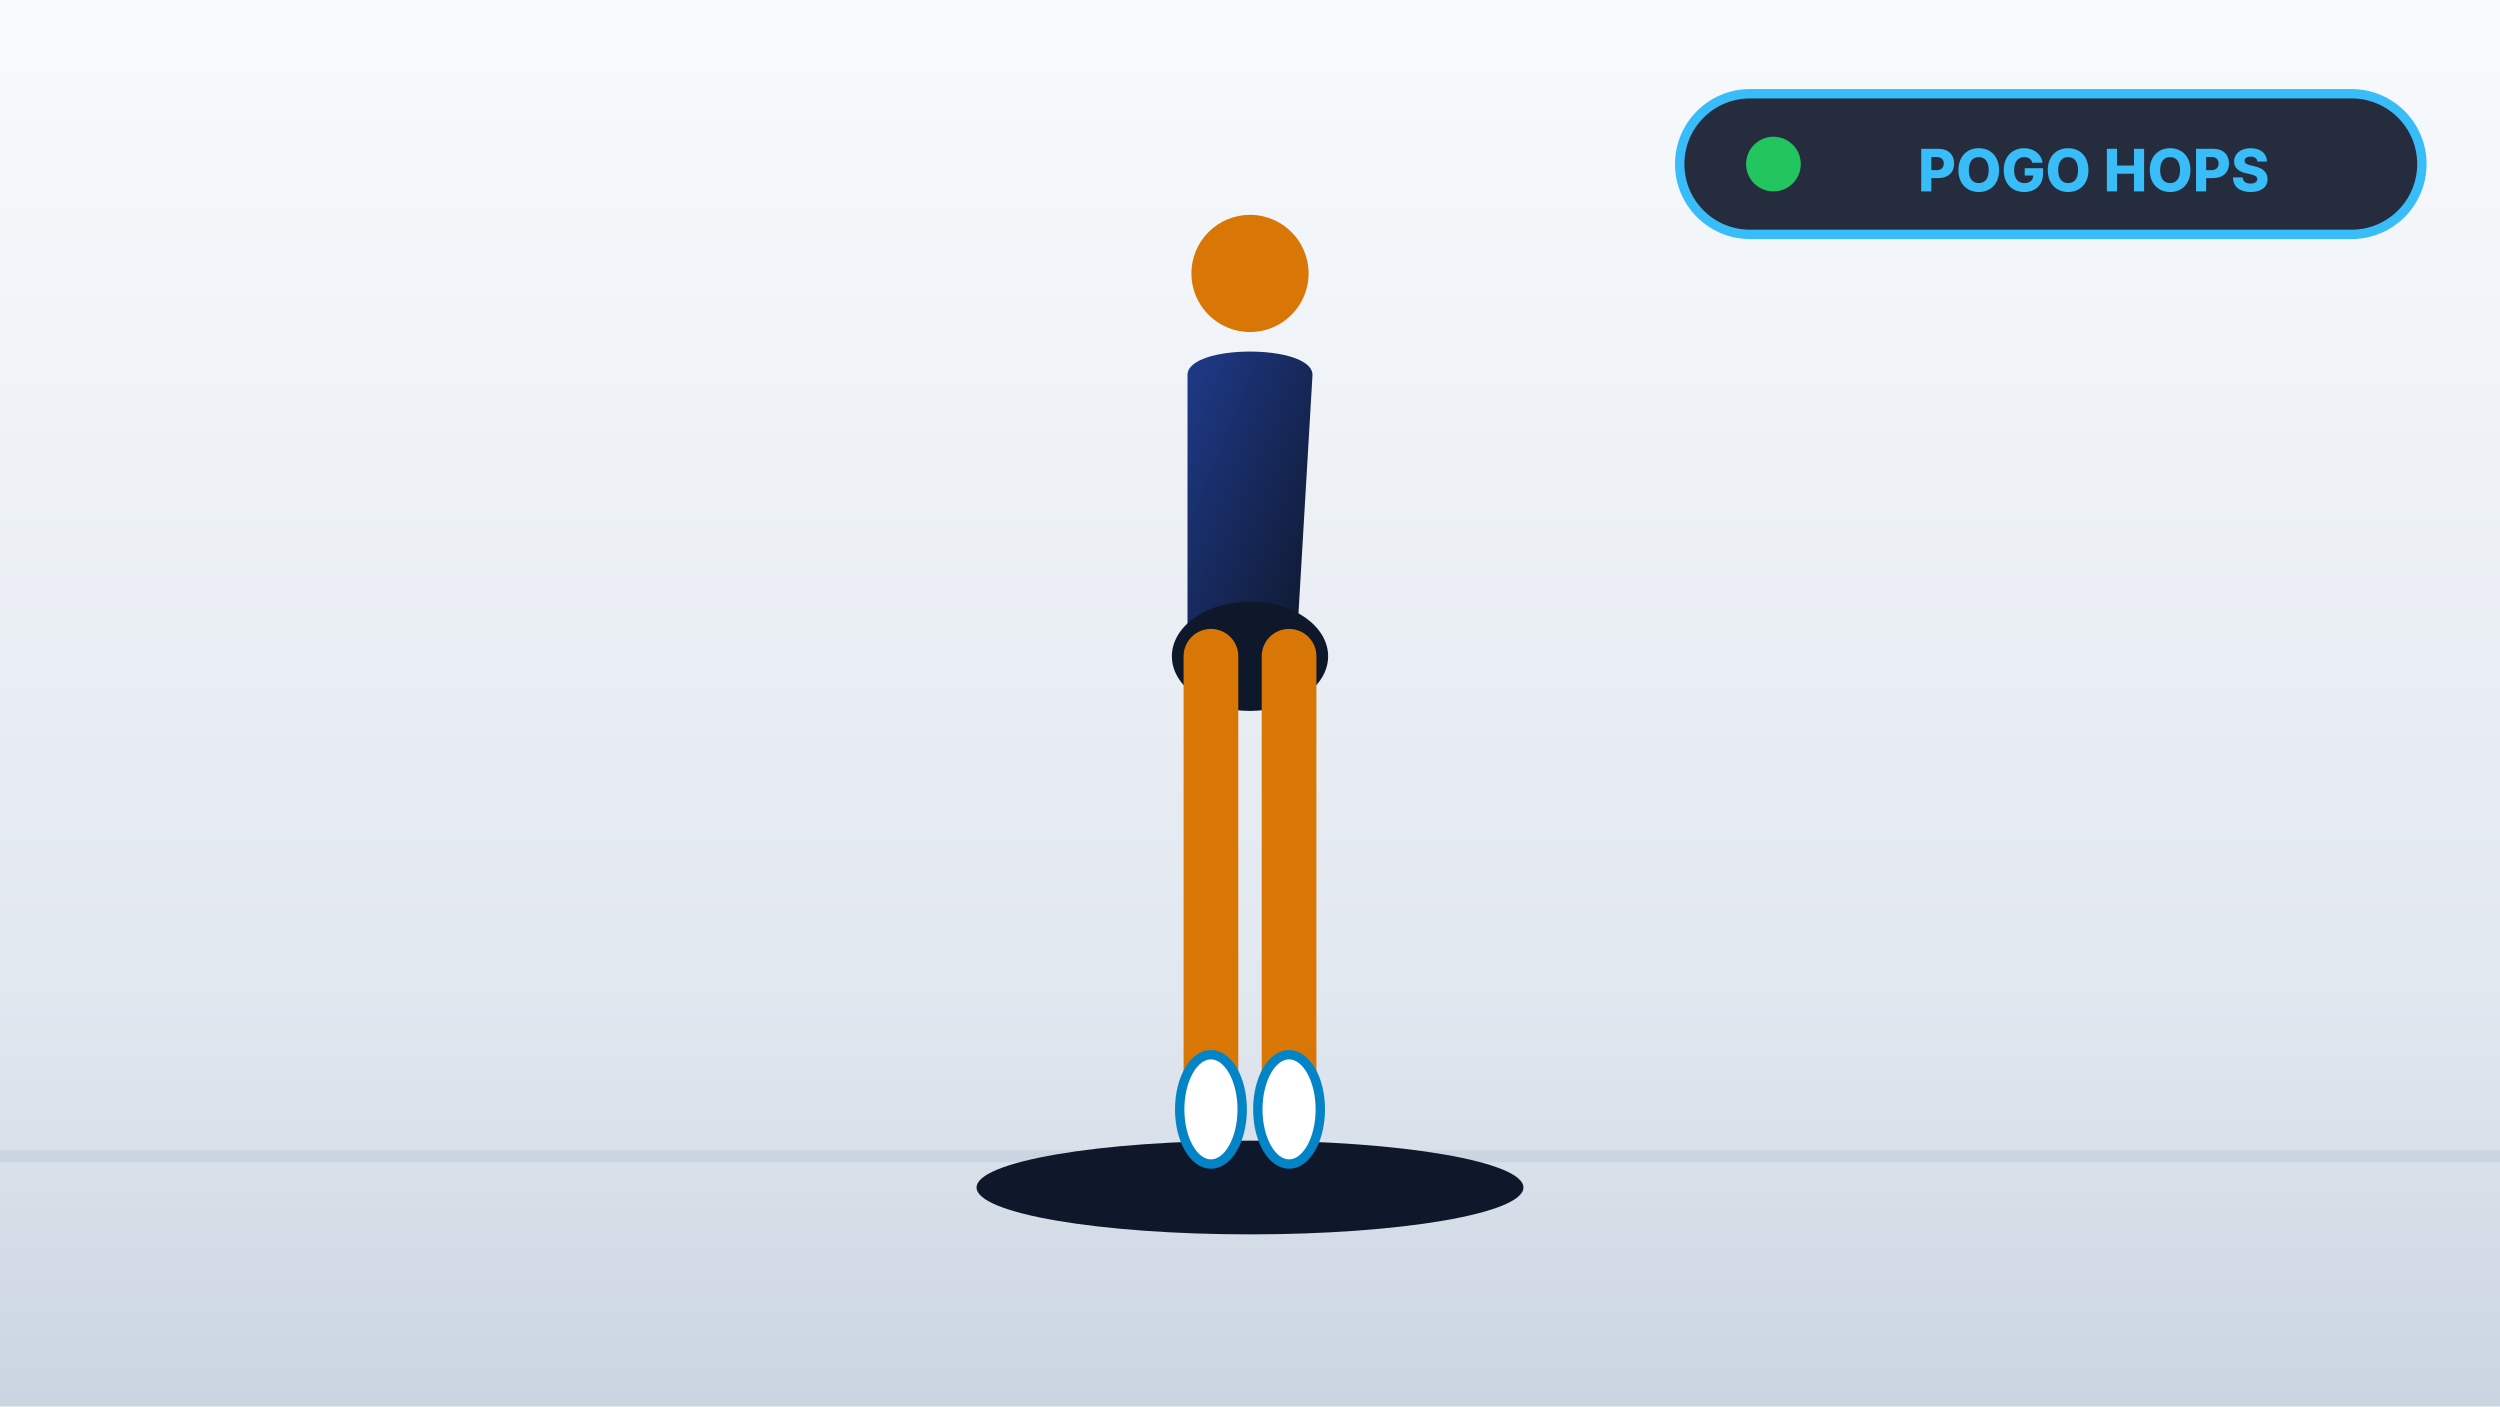
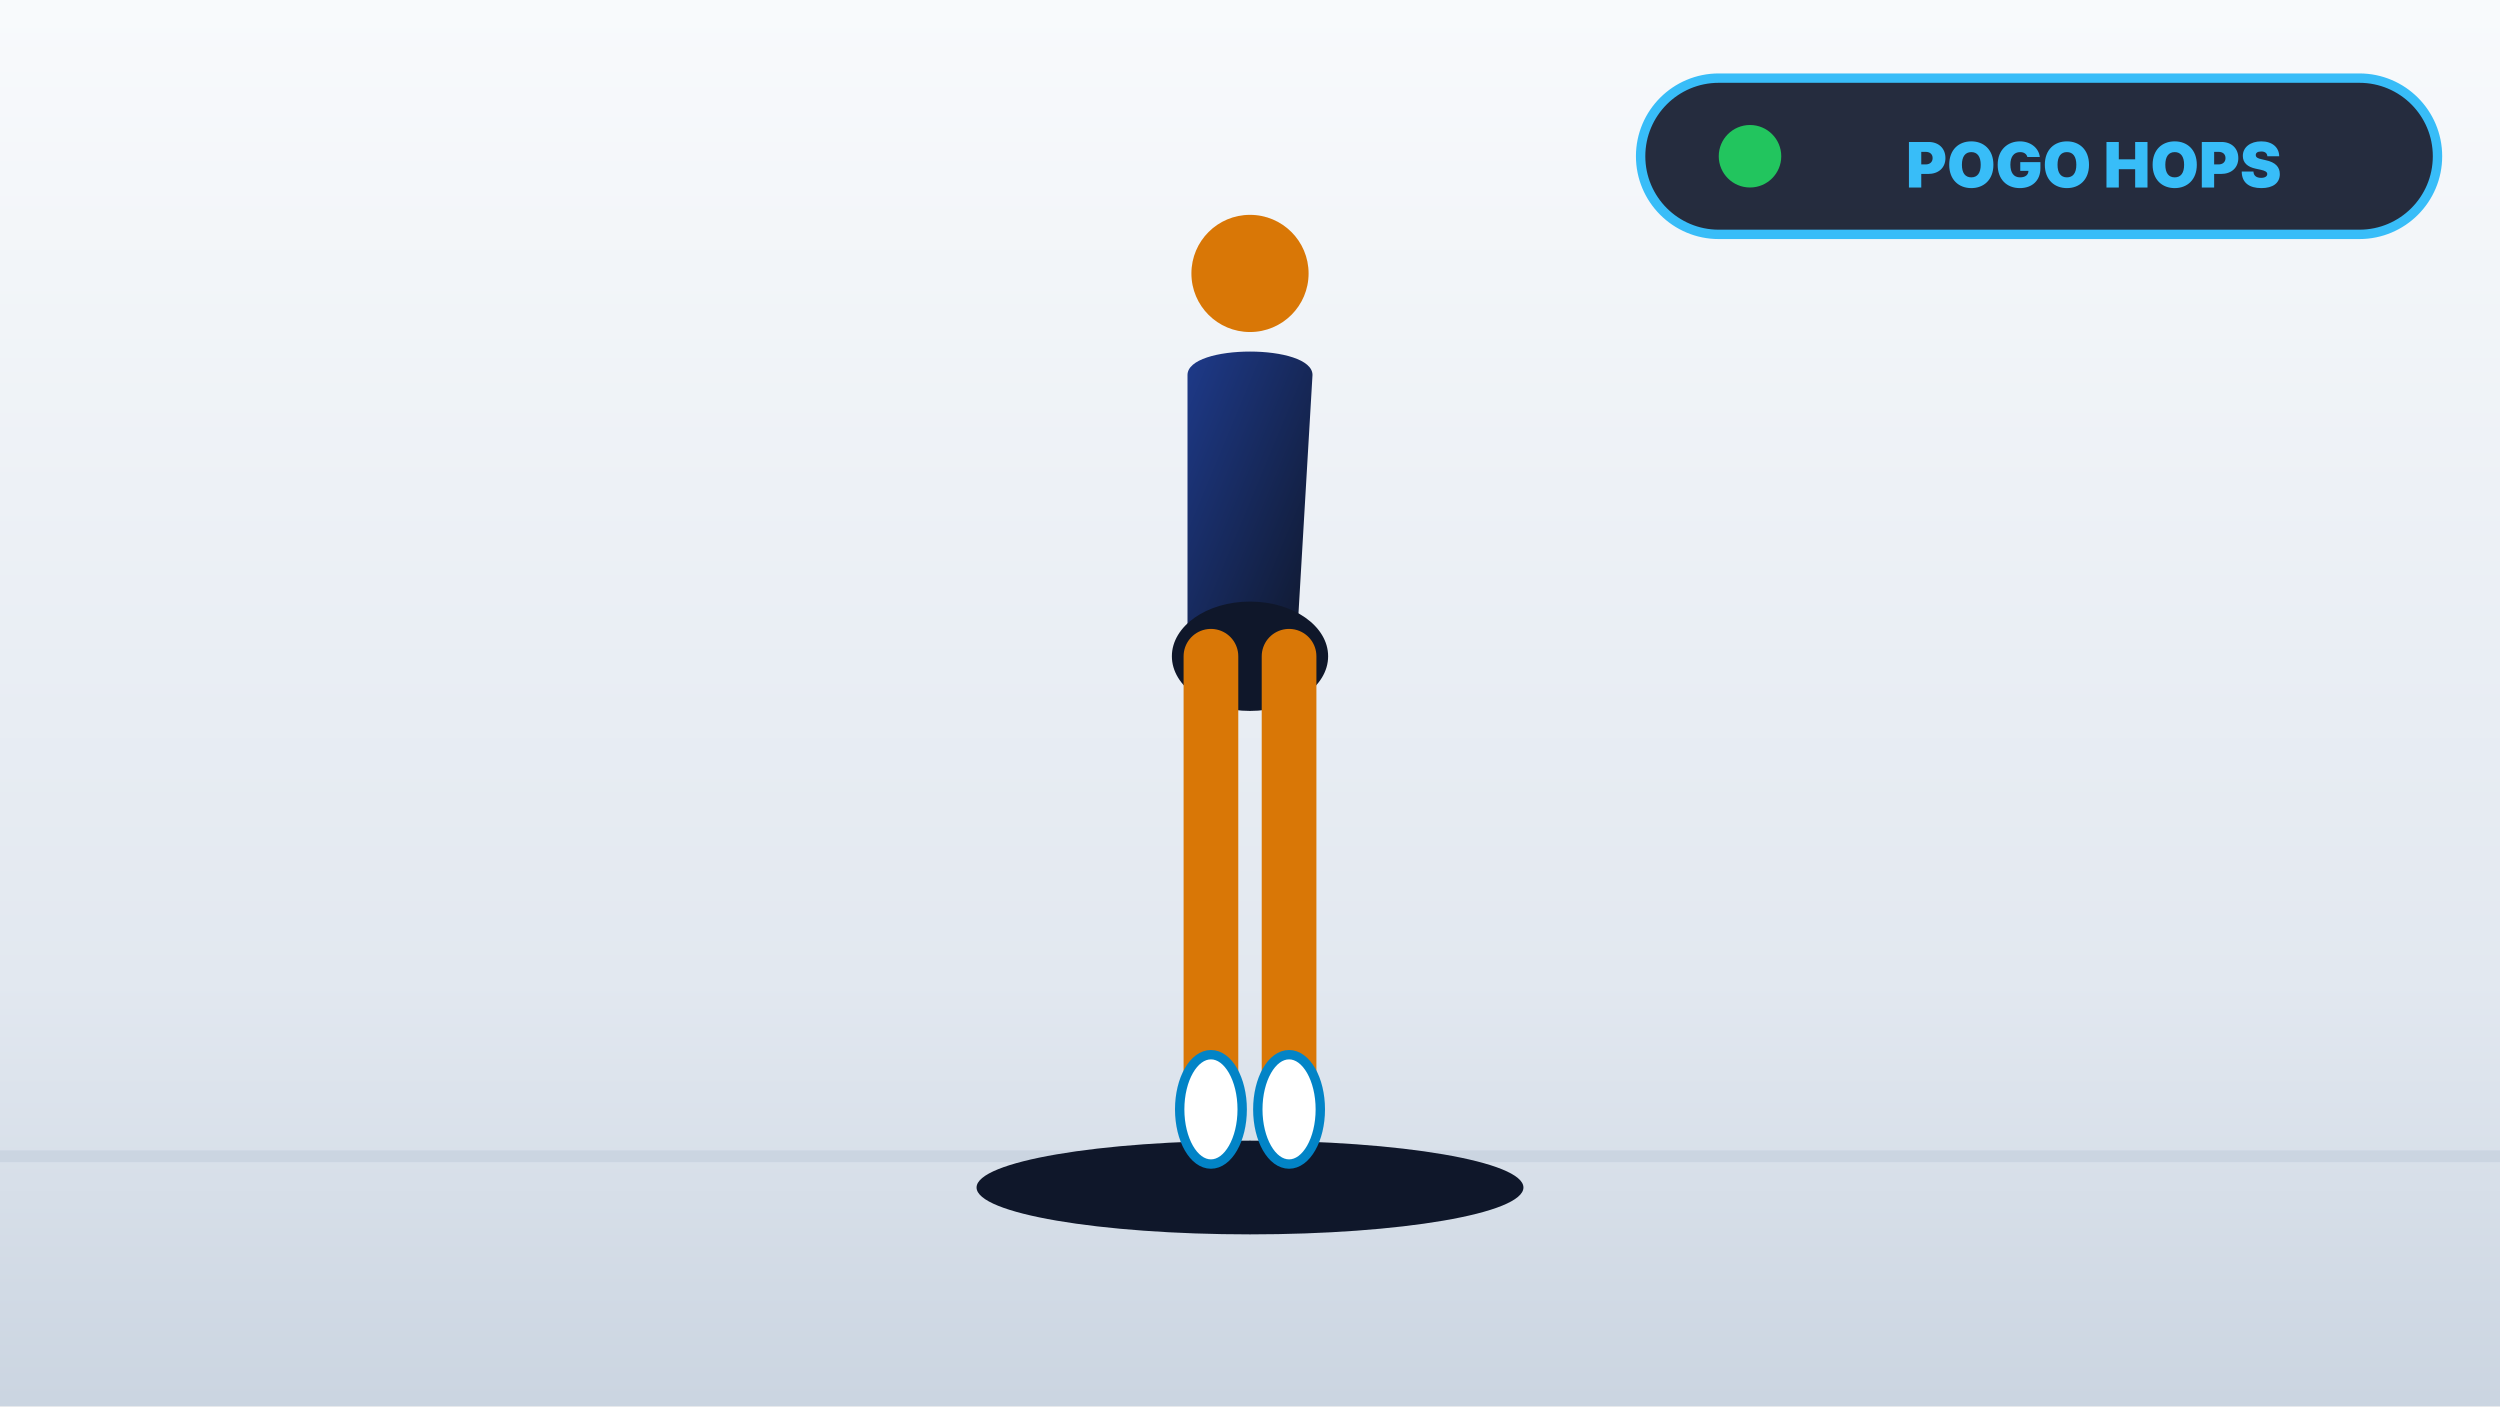
<svg xmlns="http://www.w3.org/2000/svg" viewBox="0 0 320 180" width="100%" height="100%" preserveAspectRatio="xMidYMid meet">
  <defs>
    <linearGradient id="gymFloor" x1="0" y1="0" x2="0" y2="1">
      <stop offset="0%" stop-color="#f8fafc" />
      <stop offset="70%" stop-color="#e2e8f0" />
      <stop offset="100%" stop-color="#cbd5e1" />
    </linearGradient>
    <linearGradient id="poleGrad" x1="0" y1="0" x2="1" y2="0">
      <stop offset="0%" stop-color="#1e293b" />
      <stop offset="100%" stop-color="#475569" />
    </linearGradient>
    <linearGradient id="machGrad" x1="0" y1="0" x2="1" y2="0">
      <stop offset="0%" stop-color="#1e293b" />
      <stop offset="100%" stop-color="#334155" />
    </linearGradient>
    <linearGradient id="kitGrad" x1="0" y1="0" x2="1" y2="1">
      <stop offset="0%" stop-color="#1e3a8a" />
      <stop offset="100%" stop-color="#0f172a" />
    </linearGradient>
    <filter id="dropShadow" x="-10%" y="-10%" width="120%" height="120%">
      <feDropShadow dx="0" dy="3" stdDeviation="3" flood-color="#0f172a" flood-opacity="0.16" />
    </filter>
    <filter id="glowCyan" x="-20%" y="-20%" width="140%" height="140%">
      <feGaussianBlur stdDeviation="3" result="blur" />
      <feMerge>
        <feMergeNode in="blur" />
        <feMergeNode in="SourceGraphic" />
      </feMerge>
    </filter>
  </defs>
  <rect width="320" height="180" fill="url(#gymFloor)" />
  <line x1="0" y1="148" x2="320" y2="148" stroke="#cbd5e1" stroke-width="1.5" />
+   <g transform="translate(210, 10)">
+     <rect x="0" y="0" width="102" height="20" rx="10" fill="#0f172a" fill-opacity="0.9" stroke="#38bdf8" stroke-width="1.2" />
+     <circle cx="14" cy="10" r="4" fill="#22c55e">
+       <animate attributeName="opacity" values="1; 0.2; 1" dur="0.9s" repeatCount="indefinite" />
+       <animate attributeName="r" values="3.5; 5; 3.5" dur="0.9s" repeatCount="indefinite" />
+     </circle>
+     <text x="58" y="14" fill="#38bdf8" font-size="8" font-family="-apple-system, sans-serif" font-weight="900" text-anchor="middle">POGO HOPS</text>
+   </g>
  <ellipse cx="160" cy="152" rx="35" ry="6" fill="#0f172a">
-     <animate attributeName="opacity" values="0.3; 0.1; 0.3" dur="0.9s" repeatCount="indefinite" />
-     <animate attributeName="rx" values="35; 20; 35" dur="0.9s" repeatCount="indefinite" />
+     <animate attributeName="opacity" values="0.3; 0.08; 0.3" dur="0.8s" repeatCount="indefinite" />
+     <animate attributeName="rx" values="35; 16; 35" dur="0.8s" repeatCount="indefinite" />
  </ellipse>
  <g>
-     <animateTransform attributeName="transform" type="translate" values="0 0; 0 -24; 0 0" keyTimes="0; 0.5; 1" dur="0.9s" repeatCount="indefinite" />
+     <animateTransform attributeName="transform" type="translate" values="0 0; 0 -30; 0 0" keyTimes="0; 0.5; 1" dur="0.8s" repeatCount="indefinite" />
    <path d="M152,48 C152,44 168,44 168,48 L166,82 C160,84 156,84 152,82 Z" fill="url(#kitGrad)" />
    <circle cx="160" cy="35" r="7.5" fill="#d97706" />
    <ellipse cx="160" cy="84" rx="10" ry="7" fill="#0f172a" />
    <line x1="155" y1="84" x2="155" y2="138" stroke="#d97706" stroke-width="7" stroke-linecap="round" />
    <line x1="165" y1="84" x2="165" y2="138" stroke="#d97706" stroke-width="7" stroke-linecap="round" />
    <ellipse cx="155" cy="142" rx="4" ry="7" fill="#ffffff" stroke="#0284c7" stroke-width="1.2" />
    <ellipse cx="165" cy="142" rx="4" ry="7" fill="#ffffff" stroke="#0284c7" stroke-width="1.2" />
  </g>
-   <g transform="translate(215, 12)">
-     <rect x="0" y="0" width="95" height="18" rx="9" fill="#0f172a" fill-opacity="0.9" stroke="#38bdf8" stroke-width="1.2" />
-     <circle cx="12" cy="9" r="3.5" fill="#22c55e">
-       <animate attributeName="opacity" values="1; 0.2; 1" dur="1.1s" repeatCount="indefinite" />
-     </circle>
-     <text x="53" y="12.5" fill="#38bdf8" font-size="7.5" font-family="-apple-system, sans-serif" font-weight="800" text-anchor="middle">POGO HOPS</text>
-   </g>
</svg>
